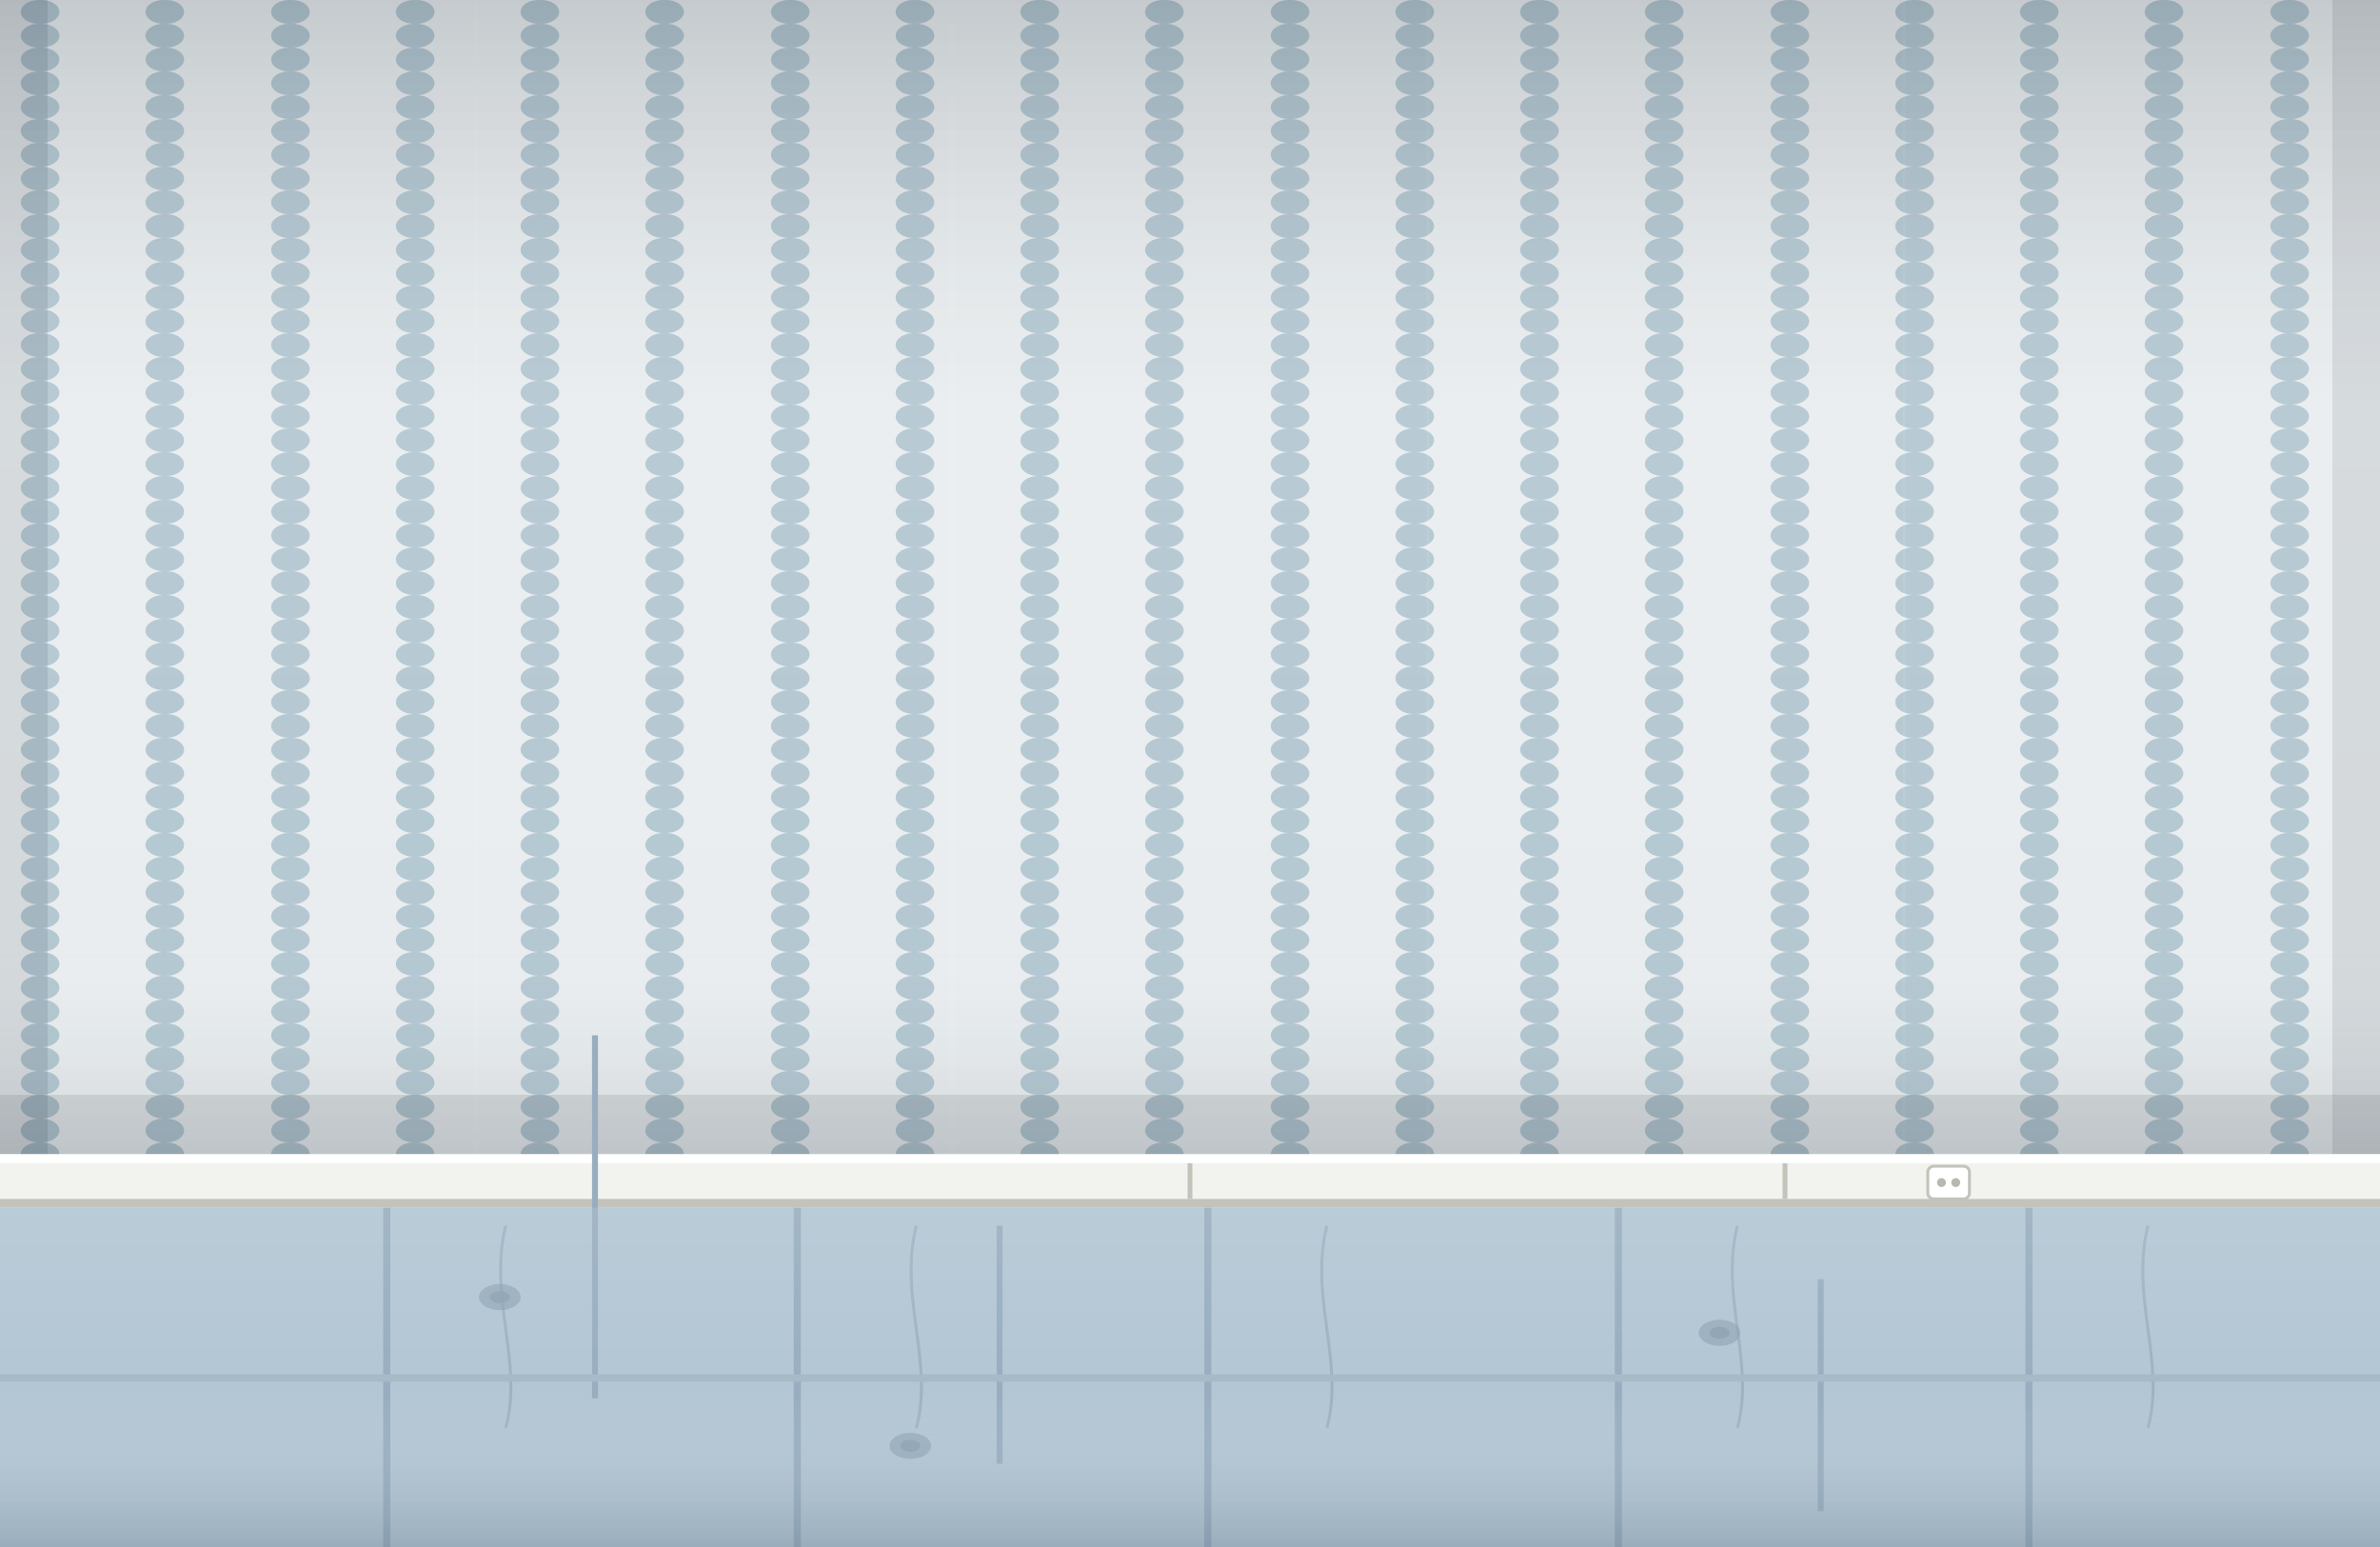
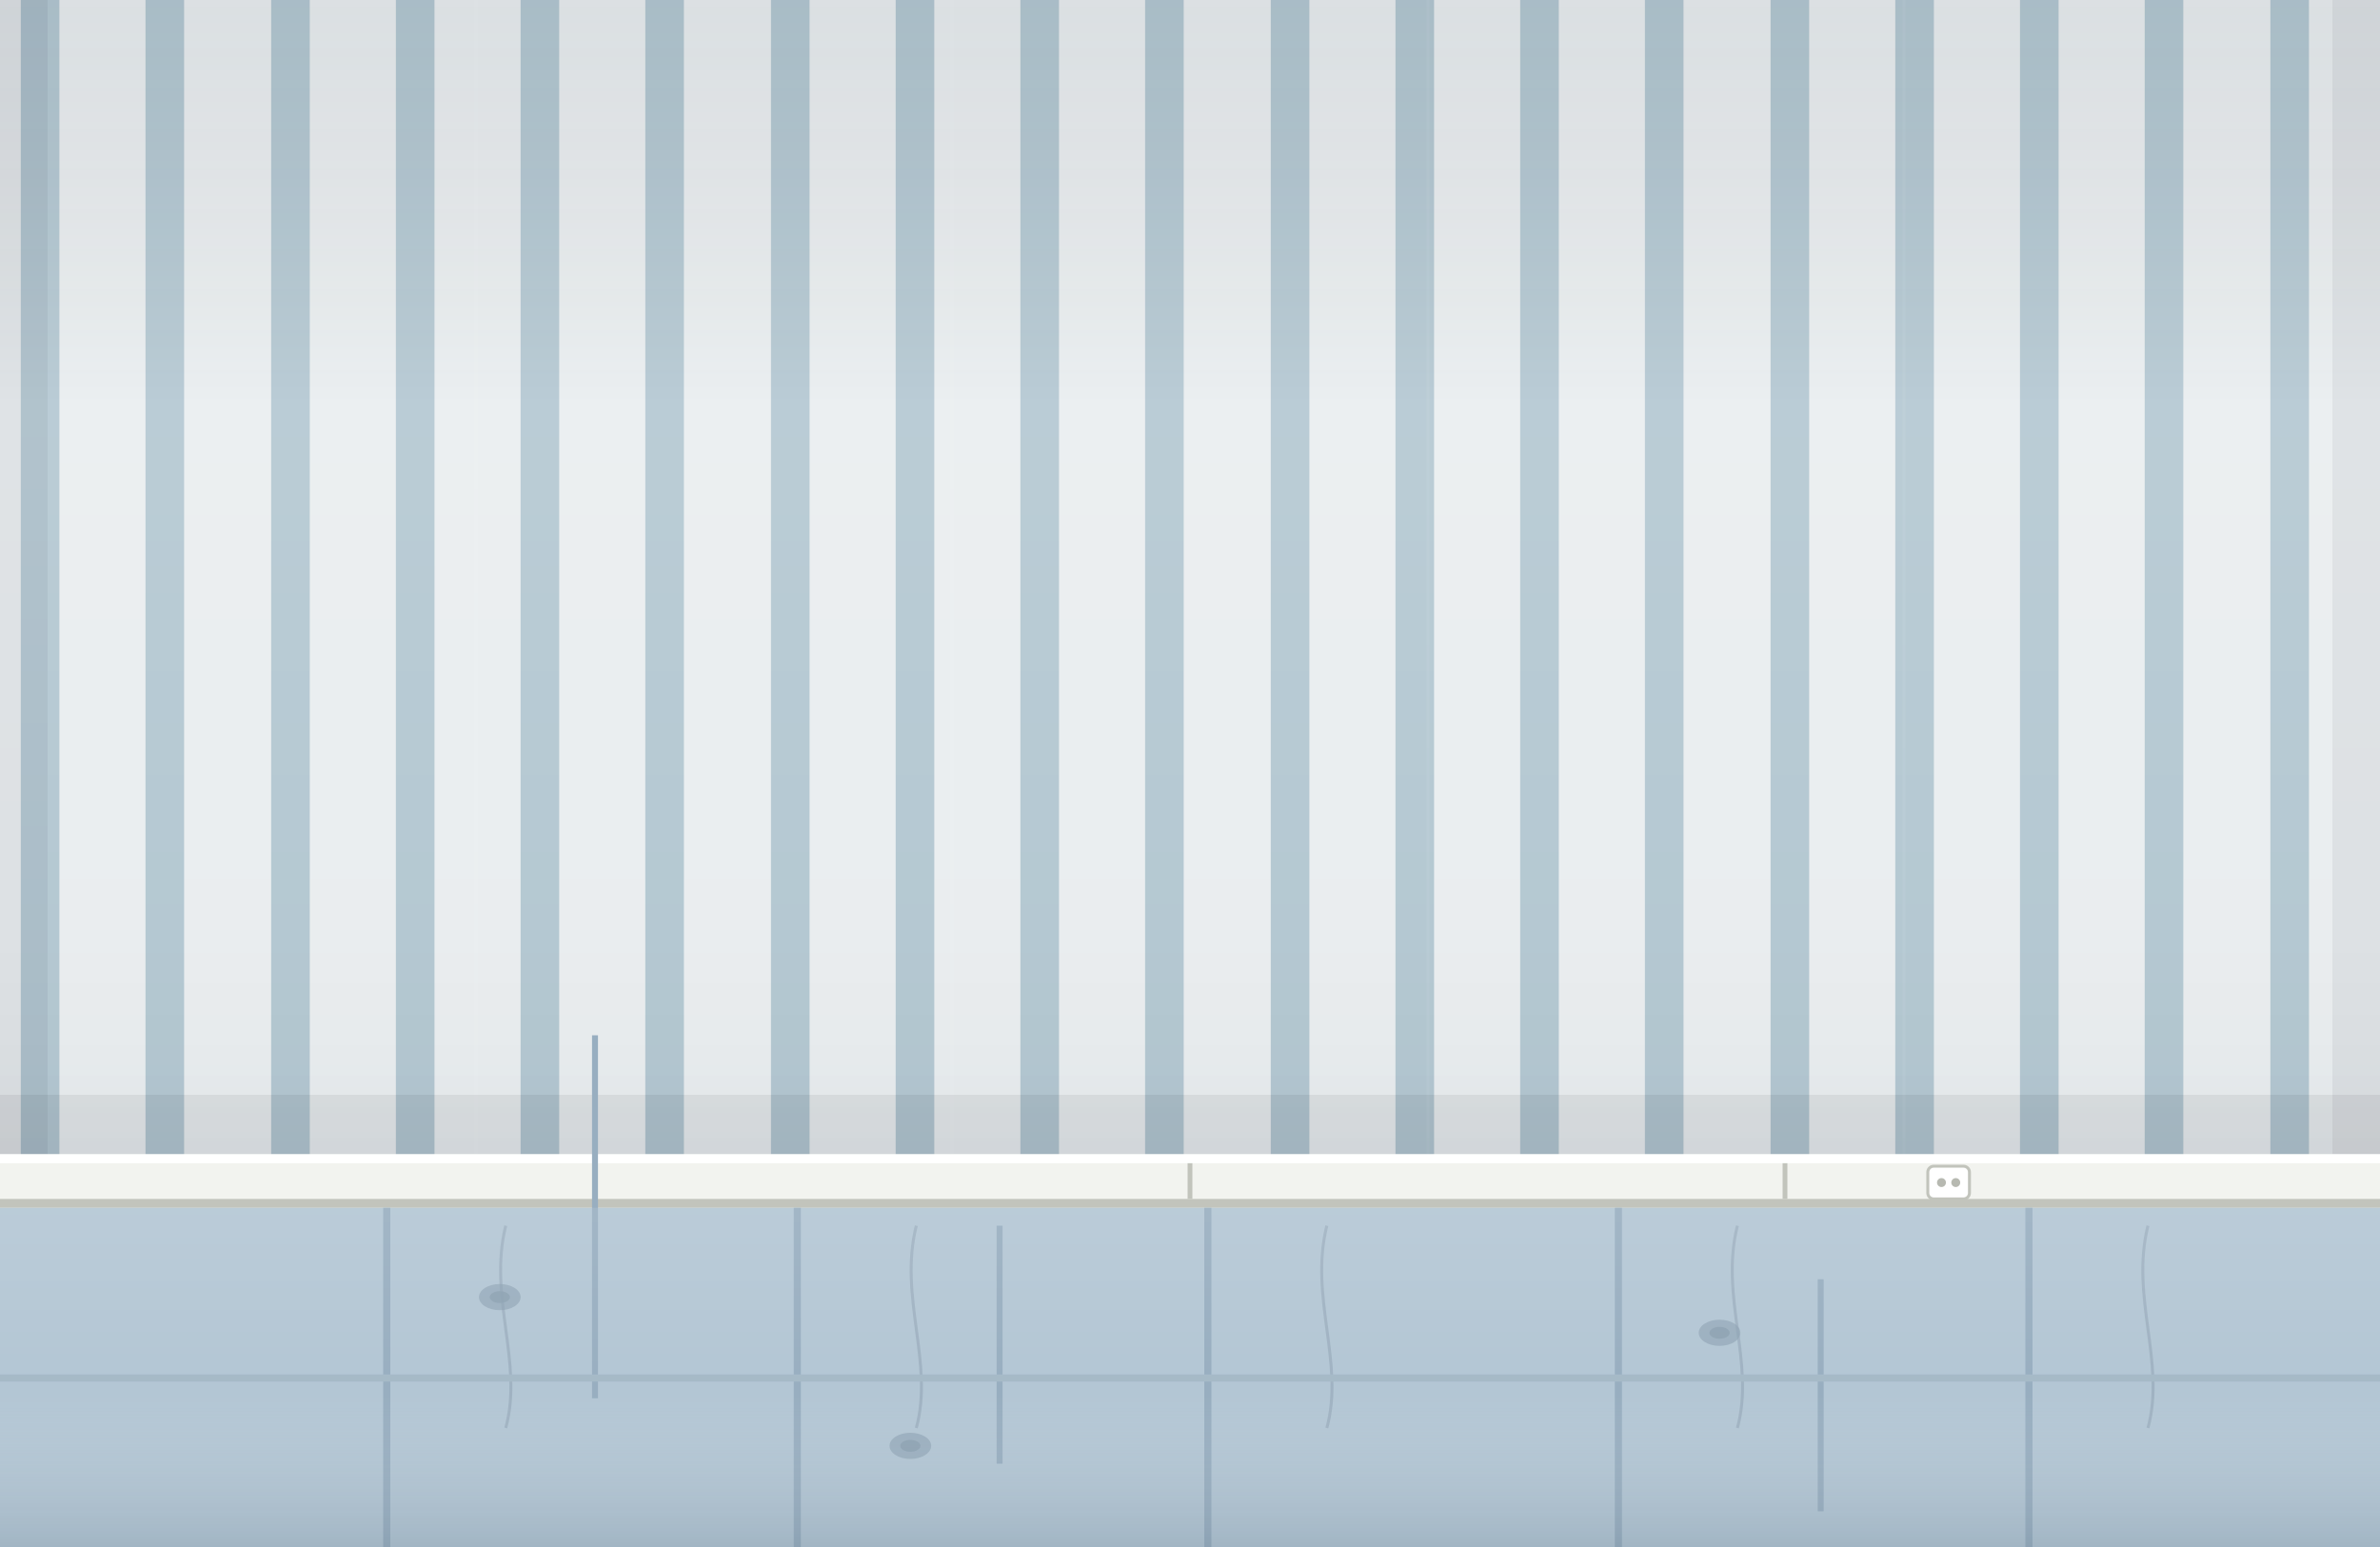
<svg xmlns="http://www.w3.org/2000/svg" viewBox="0 0 800 520" preserveAspectRatio="xMidYMid slice">
  <style>
    .st { animation: twinkle 2.6s ease-in-out infinite; }
    @keyframes twinkle { 0%, 100% { opacity: 0.25; } 50% { opacity: 1; } }
    .rain { animation: fall 1.6s linear infinite; }
    @keyframes fall { 0% { transform: translateY(-140px); } 100% { transform: translateY(0); } }
    .pt { animation: petal 8s linear infinite; }
    .pt.p2 { animation-duration: 10s; animation-delay: 2.6s; }
    .pt.p3 { animation-duration: 9s; animation-delay: 5s; }
    @keyframes petal { 0% { transform: translate(0, -20px) rotate(0deg); opacity: 0; } 12% { opacity: 1; } 88% { opacity: 1; } 100% { transform: translate(-60px, 420px) rotate(300deg); opacity: 0; } }
    .mist1 { animation: mbreath 9s ease-in-out infinite alternate; }
    .mist2 { animation: mbreath 12s ease-in-out infinite alternate; animation-delay: 2s; }
    @keyframes mbreath { 0% { opacity: 0.5; } 100% { opacity: 0.85; } }
  </style>
  <defs>
    <pattern id="wp" width="42" height="8" patternUnits="userSpaceOnUse">
      <rect width="42" height="8" fill="#e9edef" />
-       <rect x="7" width="13" height="8" rx="6" fill="#b3c7d1" />
+       <rect x="7" width="13" height="8" fill="#b3c7d1" />
    </pattern>
    <linearGradient id="wallGlow" x1="0" y1="0" x2="0" y2="1">
-       <stop offset="0" stop-color="#0a1420" stop-opacity="0.16" />
-       <stop offset="0.35" stop-color="#ffffff" stop-opacity="0.07" />
+       <stop offset="0" stop-color="#0a1420" stop-opacity="0.06" />
+       <stop offset="0.35" stop-color="#ffffff" stop-opacity="0.10" />
      <stop offset="0.8" stop-color="#ffffff" stop-opacity="0.02" />
-       <stop offset="1" stop-color="#0a1420" stop-opacity="0.12" />
+       <stop offset="1" stop-color="#0a1420" stop-opacity="0.05" />
    </linearGradient>
    <linearGradient id="floorShade" x1="0" y1="0" x2="0" y2="1">
      <stop offset="0" stop-color="#ffffff" stop-opacity="0.1" />
      <stop offset="0.55" stop-color="#ffffff" stop-opacity="0" />
-       <stop offset="1" stop-color="#5c7284" stop-opacity="0.3" />
+       <stop offset="1" stop-color="#5c7284" stop-opacity="0.2" />
    </linearGradient>
  </defs>
  <rect width="800" height="395" fill="url(#wp)" />
  <line x1="160" y1="0" x2="160" y2="388" stroke="#ffffff" stroke-width="1" opacity="0.06" />
  <line x1="320" y1="0" x2="320" y2="388" stroke="#ffffff" stroke-width="1" opacity="0.06" />
  <line x1="480" y1="0" x2="480" y2="388" stroke="#ffffff" stroke-width="1" opacity="0.06" />
  <line x1="640" y1="0" x2="640" y2="388" stroke="#ffffff" stroke-width="1" opacity="0.06" />
-   <rect width="16" height="388" fill="#0a1420" opacity="0.10" />
-   <rect x="784" width="16" height="388" fill="#0a1420" opacity="0.10" />
+   <rect width="16" height="388" fill="#0a1420" opacity="0.06" />
+   <rect x="784" width="16" height="388" fill="#0a1420" opacity="0.06" />
  <rect width="800" height="395" fill="url(#wallGlow)" />
-   <rect y="368" width="800" height="20" fill="#0a1420" opacity="0.10" />
+   <rect y="368" width="800" height="20" fill="#0a1420" opacity="0.07" />
  <rect y="388" width="800" height="18" fill="#f2f3ef" />
  <rect y="388" width="800" height="3" fill="#ffffff" />
  <line x1="200" y1="391" x2="200" y2="403" stroke="#c2c4bc" stroke-width="1.6" />
  <line x1="400" y1="391" x2="400" y2="403" stroke="#c2c4bc" stroke-width="1.6" />
  <line x1="600" y1="391" x2="600" y2="403" stroke="#c2c4bc" stroke-width="1.6" />
  <rect y="403" width="800" height="3" fill="#c2c4bc" />
  <g>
    <rect x="648" y="392" width="14" height="11" rx="2" fill="#ffffff" stroke="#c2c4bc" stroke-width="1" />
    <circle cx="652.6" cy="397.5" r="1.5" fill="#b7b9b1" />
    <circle cx="657.4" cy="397.5" r="1.5" fill="#b7b9b1" />
  </g>
  <rect y="406" width="800" height="114" fill="#b3c6d4" />
  <g>
    <line x1="130" y1="406" x2="130" y2="520" stroke="#98aec0" stroke-width="2.4" />
    <line x1="268" y1="406" x2="268" y2="520" stroke="#98aec0" stroke-width="2.4" />
    <line x1="406" y1="406" x2="406" y2="520" stroke="#98aec0" stroke-width="2.4" />
    <line x1="544" y1="406" x2="544" y2="520" stroke="#98aec0" stroke-width="2.4" />
    <line x1="682" y1="406" x2="682" y2="520" stroke="#98aec0" stroke-width="2.4" />
  </g>
  <g>
    <line x1="200" y1="470" x2="200" y2="348" stroke="#98aec0" stroke-width="2" />
    <line x1="336" y1="412" x2="336" y2="492" stroke="#98aec0" stroke-width="2" />
    <line x1="612" y1="430" x2="612" y2="508" stroke="#98aec0" stroke-width="2" />
  </g>
  <g>
    <path d="M170 412 C164 436 176 458 170 480" stroke="#8fa3b3" stroke-width="1" fill="none" opacity="0.55" />
    <path d="M308 412 C302 436 314 458 308 480" stroke="#8fa3b3" stroke-width="1" fill="none" opacity="0.55" />
    <path d="M446 412 C440 436 452 458 446 480" stroke="#8fa3b3" stroke-width="1" fill="none" opacity="0.55" />
    <path d="M584 412 C578 436 590 458 584 480" stroke="#8fa3b3" stroke-width="1" fill="none" opacity="0.55" />
    <path d="M722 412 C716 436 728 458 722 480" stroke="#8fa3b3" stroke-width="1" fill="none" opacity="0.55" />
  </g>
  <g>
    <ellipse cx="168" cy="436" rx="7" ry="4.4" fill="#8ba0b0" opacity="0.6" />
    <ellipse cx="168" cy="436" rx="3.4" ry="2" fill="#8ba0b0" opacity="0.8" />
    <ellipse cx="306" cy="486" rx="7" ry="4.4" fill="#8ba0b0" opacity="0.6" />
    <ellipse cx="306" cy="486" rx="3.4" ry="2" fill="#8ba0b0" opacity="0.8" />
    <ellipse cx="578" cy="448" rx="7" ry="4.4" fill="#8ba0b0" opacity="0.6" />
    <ellipse cx="578" cy="448" rx="3.4" ry="2" fill="#8ba0b0" opacity="0.8" />
  </g>
  <rect y="462" width="800" height="2.4" fill="#a5b9c7" />
  <rect y="406" width="800" height="114" fill="url(#floorShade)" />
</svg>
